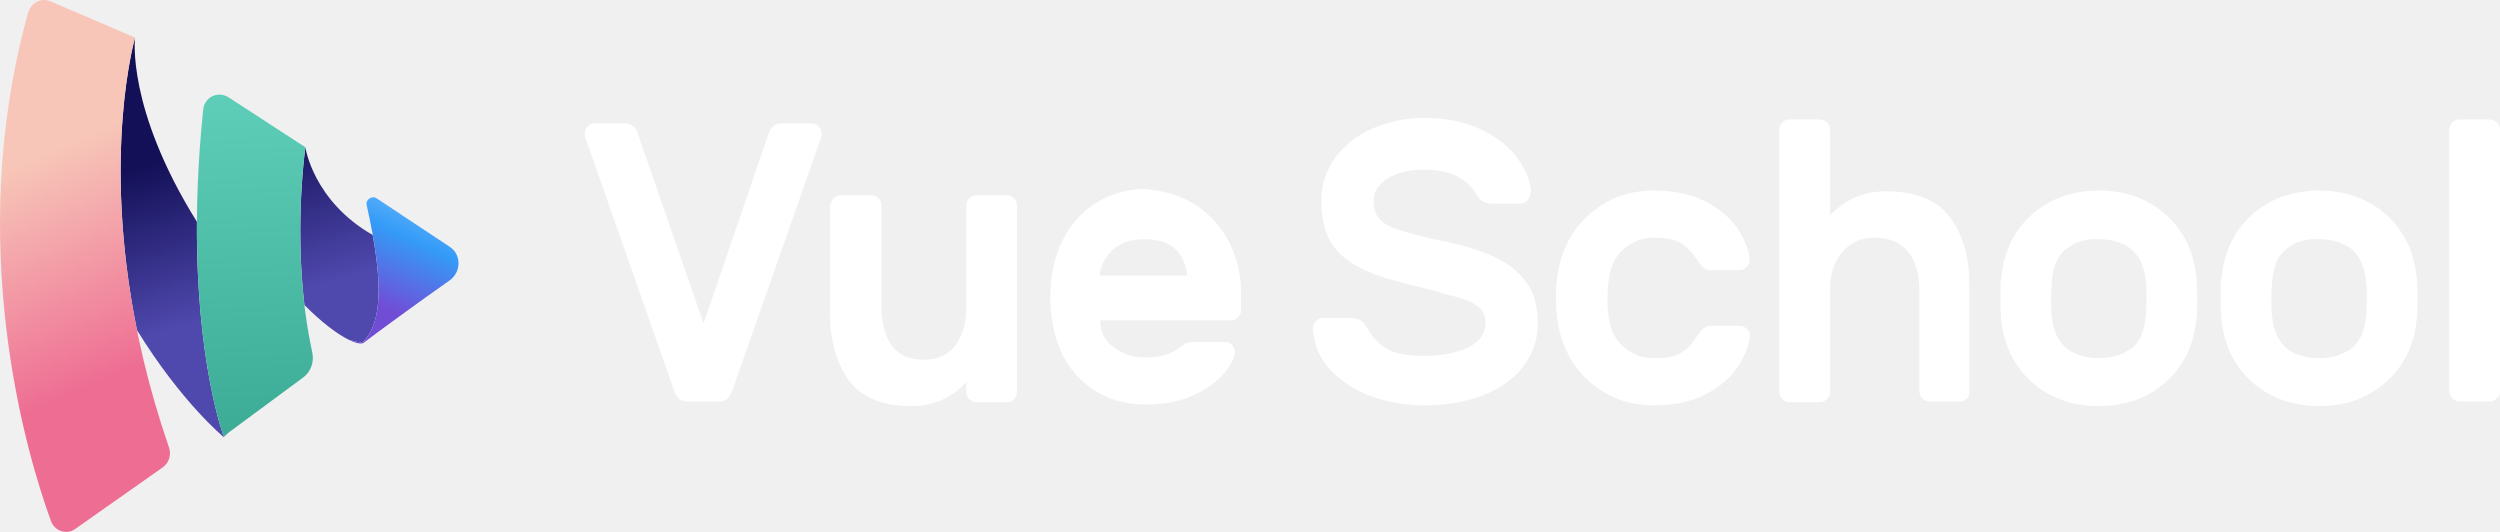
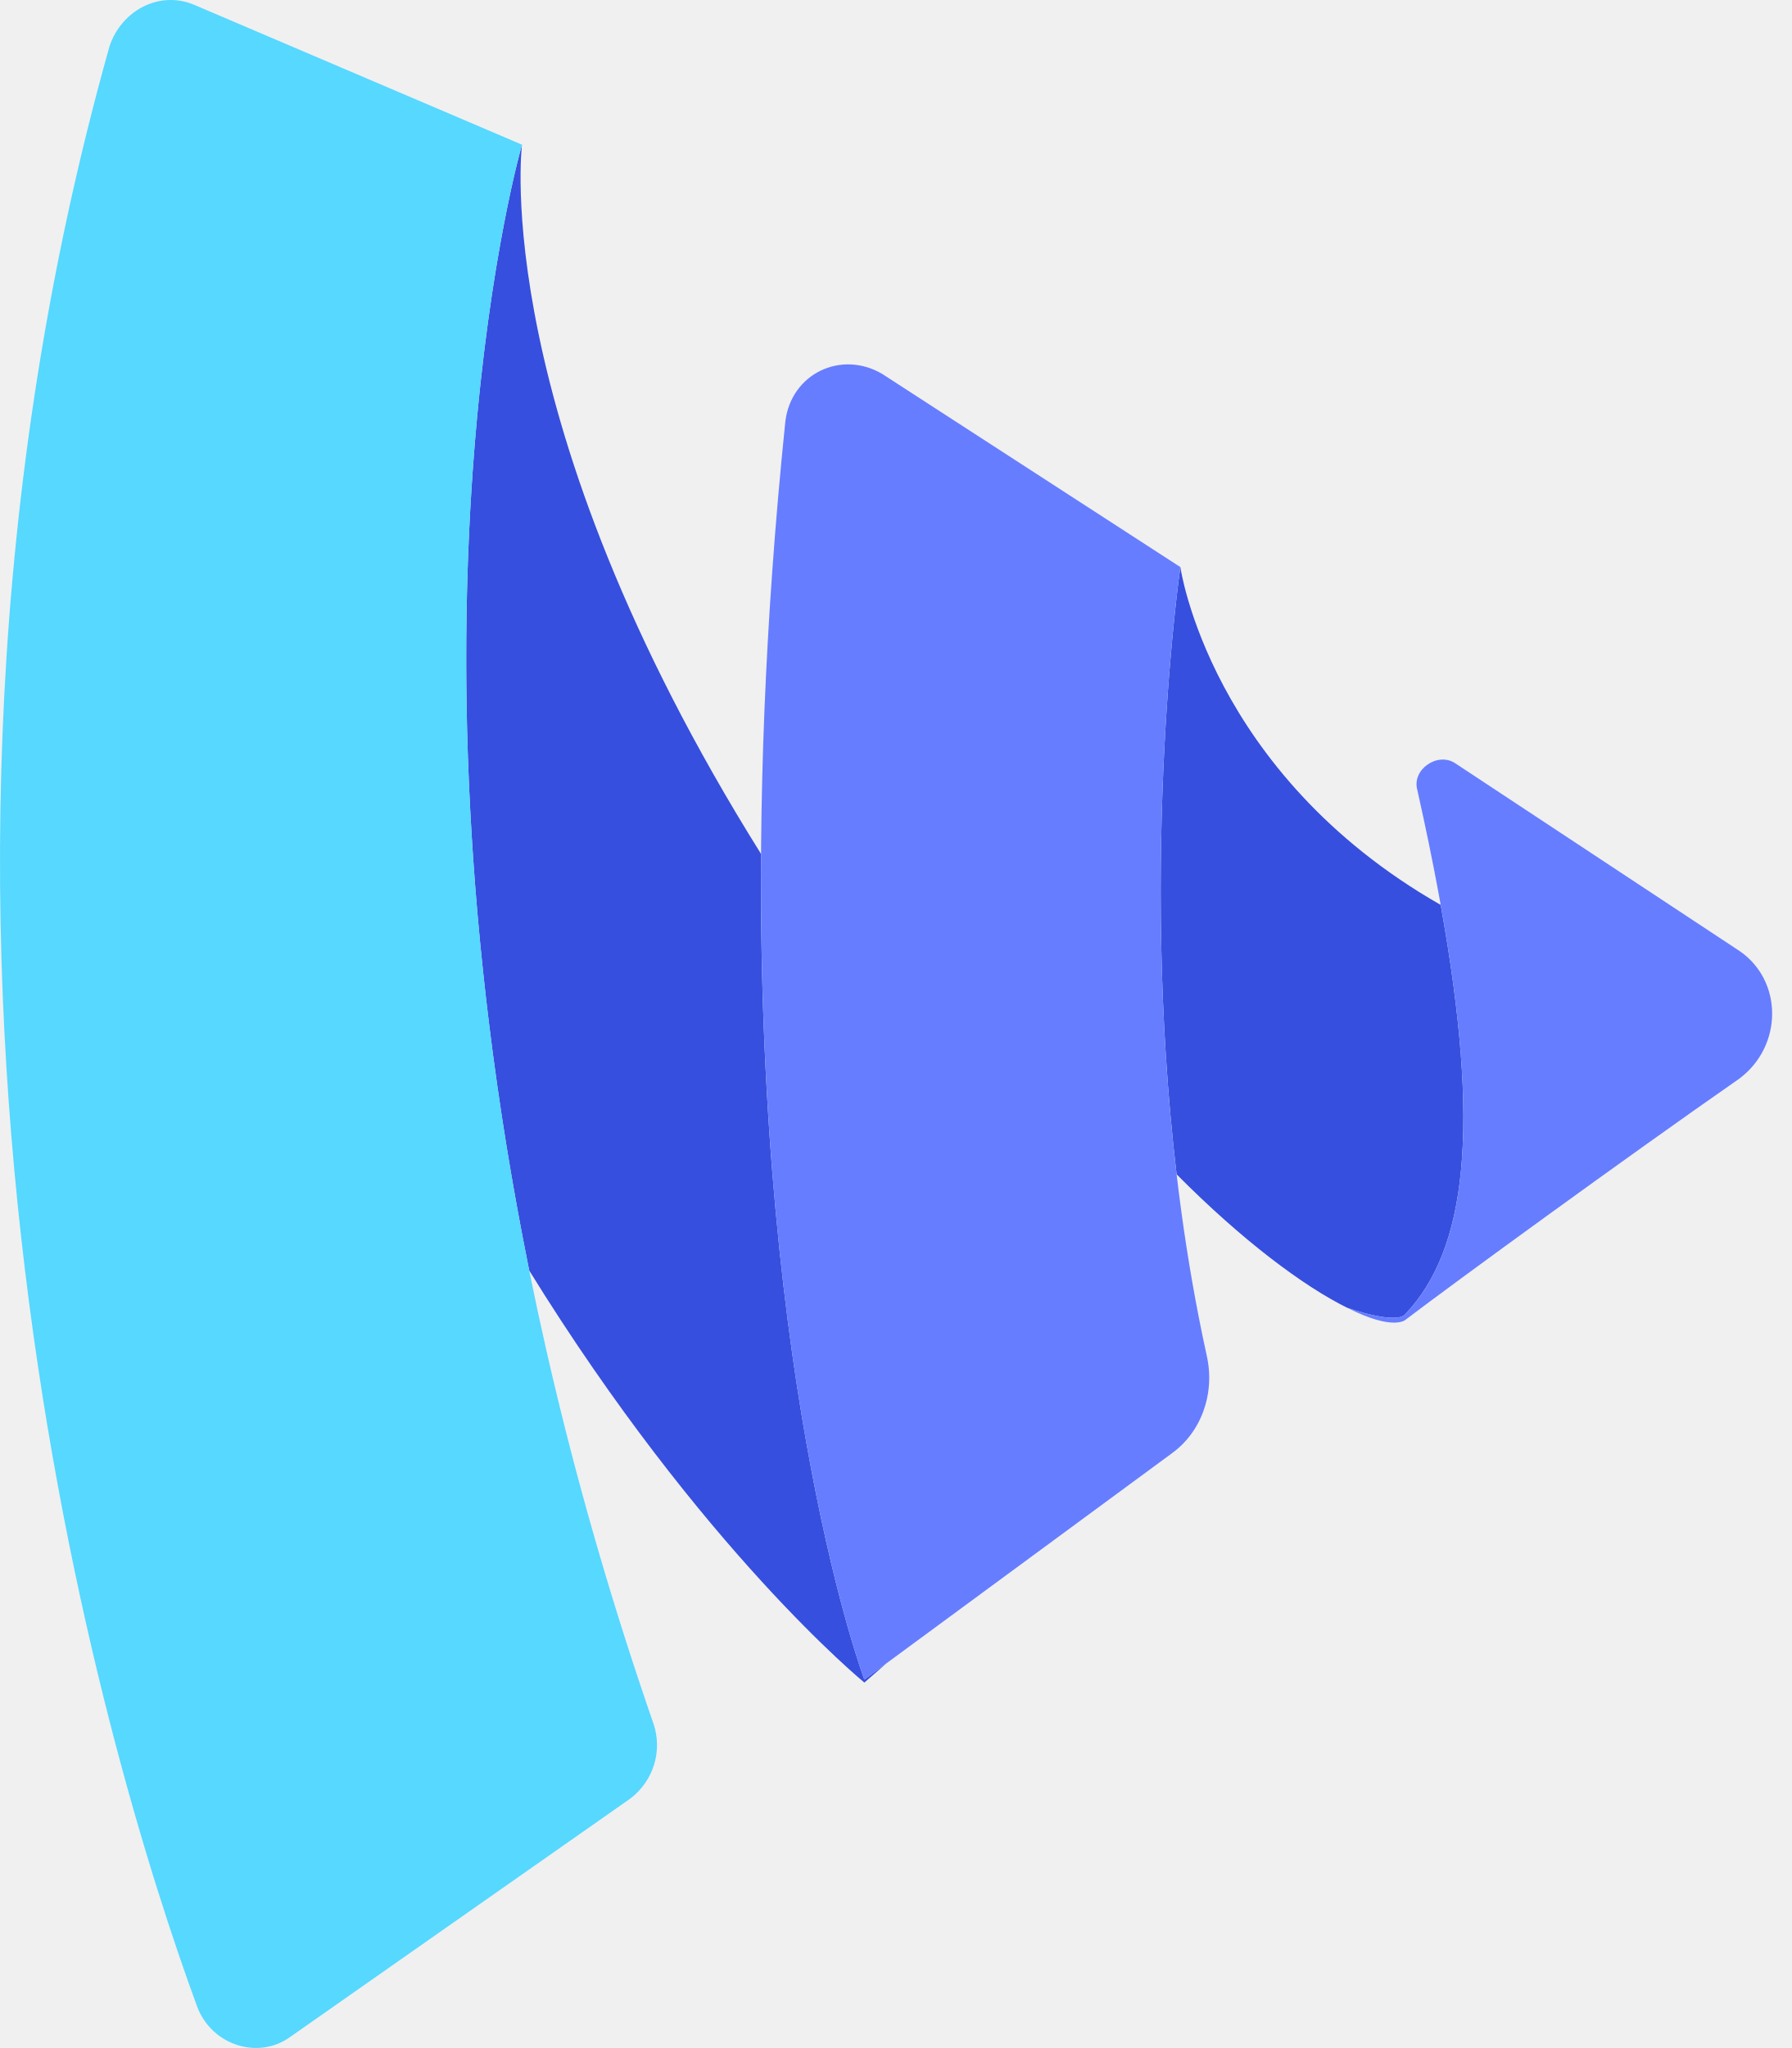
- <svg xmlns="http://www.w3.org/2000/svg" width="329" height="70" viewBox="0 0 329 70" fill="none">
-   <path d="M101.159 17.552C101.458 16.637 102.056 16.23 102.853 16.23H106.738C107.137 16.23 107.436 16.332 107.734 16.637C108.033 16.942 108.133 17.247 108.133 17.654C108.133 17.755 108.133 17.959 108.033 18.162L96.477 51.104C96.278 51.714 95.979 52.222 95.779 52.426C95.481 52.731 95.082 52.832 94.584 52.832H90.499C90.001 52.832 89.603 52.731 89.304 52.426C89.005 52.121 88.806 51.714 88.606 51.104L77.05 18.162C76.95 17.959 76.95 17.755 76.95 17.654C76.95 17.247 77.05 16.942 77.349 16.637C77.648 16.332 77.947 16.23 78.345 16.23H82.231C83.028 16.23 83.625 16.637 83.924 17.552L92.591 42.563L101.159 17.552Z" fill="white" />
-   <path d="M109.727 26.092C110.026 25.787 110.325 25.686 110.723 25.686H114.609C115.007 25.686 115.306 25.787 115.605 26.092C115.904 26.397 116.003 26.703 116.003 27.109V40.428C116.003 42.665 116.502 44.292 117.398 45.512C118.295 46.732 119.69 47.342 121.582 47.342C123.376 47.342 124.77 46.732 125.667 45.512C126.663 44.292 127.161 42.563 127.161 40.428V27.109C127.161 26.703 127.261 26.397 127.56 26.092C127.859 25.787 128.158 25.686 128.556 25.686H132.442C132.84 25.686 133.139 25.787 133.438 26.092C133.737 26.397 133.836 26.703 133.836 27.109V51.511C133.836 51.917 133.737 52.222 133.438 52.527C133.139 52.832 132.84 52.934 132.442 52.934H128.556C128.158 52.934 127.859 52.832 127.56 52.527C127.261 52.222 127.161 51.917 127.161 51.511V50.291C125.169 52.426 122.778 53.442 119.988 53.442C116.103 53.442 113.413 52.324 111.72 50.087C110.126 47.85 109.229 44.902 109.229 41.242V27.109C109.329 26.703 109.528 26.296 109.727 26.092Z" fill="white" />
-   <path d="M157.247 26.906C159.14 28.126 160.635 29.753 161.731 31.786C162.727 33.819 163.325 36.056 163.325 38.395V40.733C163.325 41.14 163.225 41.445 162.926 41.75C162.627 42.055 162.328 42.157 161.93 42.157H144.794C144.794 43.682 145.392 44.902 146.588 45.715C147.783 46.63 149.178 47.037 150.772 47.037C152.665 47.037 154.06 46.63 155.155 45.817C155.554 45.512 155.853 45.309 156.052 45.207C156.251 45.105 156.65 45.004 157.048 45.004H161.133C161.531 45.004 161.83 45.105 162.129 45.41C162.428 45.715 162.528 46.02 162.528 46.325C162.528 47.037 162.029 47.952 161.133 49.07C160.236 50.189 158.841 51.206 157.048 52.019C155.255 52.832 153.163 53.239 150.772 53.239C148.281 53.239 145.99 52.629 144.097 51.409C142.204 50.189 140.71 48.562 139.714 46.427C138.717 44.292 138.219 41.852 138.219 39.005C138.219 36.361 138.717 34.023 139.714 31.888C140.71 29.753 142.204 28.024 144.097 26.804C145.99 25.584 148.182 24.872 150.672 24.872C153.063 25.076 155.255 25.686 157.247 26.906ZM156.251 36.26C155.853 33.006 153.96 31.481 150.573 31.481C148.779 31.481 147.385 31.989 146.388 32.904C145.392 33.921 144.794 35.04 144.695 36.26H156.251Z" fill="white" />
-   <path d="M200.983 26.398C200.684 26.703 200.385 26.804 199.987 26.804H196.4C195.902 26.804 195.404 26.703 195.105 26.499C194.806 26.296 194.507 25.991 194.308 25.584C193.71 24.567 192.913 23.856 191.817 23.246C190.721 22.636 189.227 22.331 187.334 22.331C185.441 22.331 183.947 22.737 182.652 23.449C181.357 24.262 180.759 25.279 180.759 26.499C180.759 27.516 181.058 28.329 181.656 28.939C182.253 29.549 183.15 29.956 184.445 30.363C185.74 30.769 187.733 31.278 190.622 31.888C194.806 32.803 197.795 34.023 199.588 35.751C201.481 37.378 202.378 39.615 202.378 42.462C202.378 44.597 201.78 46.427 200.584 48.054C199.389 49.681 197.695 51.002 195.404 51.917C193.212 52.832 190.522 53.341 187.533 53.341C184.943 53.341 182.552 52.934 180.361 52.121C178.169 51.307 176.376 50.087 174.981 48.562C173.586 47.037 172.889 45.207 172.789 43.275C172.789 42.868 172.889 42.563 173.188 42.258C173.486 41.953 173.785 41.852 174.184 41.852H177.77C178.268 41.852 178.767 41.953 179.065 42.157C179.364 42.36 179.663 42.665 179.862 43.072C180.46 44.19 181.257 45.105 182.353 45.817C183.449 46.529 185.143 46.834 187.533 46.834C189.825 46.834 191.718 46.427 193.212 45.715C194.706 45.004 195.503 43.885 195.503 42.462C195.503 41.648 195.205 40.937 194.607 40.428C194.009 39.92 193.212 39.513 192.116 39.208C191.02 38.903 189.426 38.496 187.334 37.886C186.438 37.683 185.342 37.48 184.047 37.073C180.46 36.158 177.87 34.938 176.276 33.311C174.682 31.786 173.885 29.448 173.885 26.398C173.885 24.364 174.483 22.534 175.678 20.805C176.874 19.179 178.468 17.857 180.56 16.942C182.652 16.027 184.943 15.518 187.434 15.518C190.323 15.518 192.814 16.027 194.906 17.044C196.998 18.06 198.592 19.28 199.688 20.805C200.784 22.331 201.381 23.754 201.481 25.177C201.381 25.787 201.282 26.092 200.983 26.398Z" fill="white" />
-   <path d="M213.635 45.614C214.731 46.63 216.126 47.139 217.719 47.139C219.214 47.139 220.409 46.935 221.206 46.427C222.003 46.02 222.701 45.207 223.298 44.292C223.597 43.885 223.797 43.478 224.095 43.275C224.394 43.072 224.693 42.868 224.992 42.868H228.877C229.276 42.868 229.575 42.97 229.874 43.275C230.173 43.58 230.272 43.885 230.272 44.292C230.173 45.41 229.674 46.732 228.778 48.155C227.881 49.579 226.486 50.799 224.594 51.816C222.701 52.832 220.409 53.341 217.719 53.341C215.329 53.341 213.137 52.832 211.244 51.714C209.351 50.596 207.857 49.172 206.761 47.342C205.665 45.512 205.067 43.478 204.868 41.343C204.868 40.937 204.768 40.225 204.768 39.208C204.768 38.191 204.768 37.48 204.868 37.073C205.067 34.938 205.665 32.904 206.761 31.074C207.857 29.244 209.351 27.821 211.244 26.703C213.137 25.584 215.329 25.076 217.719 25.076C220.409 25.076 222.701 25.584 224.594 26.601C226.486 27.617 227.881 28.838 228.778 30.261C229.674 31.684 230.173 33.006 230.272 34.125C230.272 34.531 230.173 34.836 229.874 35.141C229.575 35.446 229.276 35.548 228.877 35.548H224.992C224.693 35.548 224.394 35.446 224.095 35.141C223.797 34.938 223.597 34.531 223.298 34.125C222.601 33.108 221.904 32.396 221.206 31.989C220.409 31.583 219.313 31.278 217.719 31.278C216.126 31.278 214.83 31.786 213.635 32.803C212.439 33.82 211.842 35.345 211.642 37.378C211.642 37.683 211.543 38.293 211.543 39.208C211.543 40.123 211.543 40.733 211.642 41.038C211.742 43.072 212.439 44.597 213.635 45.614Z" fill="white" />
-   <path d="M258.865 52.426C258.566 52.731 258.267 52.832 257.868 52.832H253.983C253.584 52.832 253.286 52.731 252.987 52.426C252.688 52.12 252.588 51.816 252.588 51.409V38.191C252.588 36.056 252.09 34.328 251.094 33.108C250.098 31.888 248.603 31.278 246.71 31.278C244.917 31.278 243.522 31.888 242.427 33.209C241.331 34.429 240.833 36.158 240.833 38.191V51.511C240.833 51.917 240.733 52.222 240.434 52.527C240.135 52.832 239.836 52.934 239.438 52.934H235.552C235.154 52.934 234.855 52.832 234.556 52.527C234.257 52.222 234.158 51.917 234.158 51.511V17.145C234.158 16.738 234.257 16.433 234.556 16.128C234.855 15.823 235.154 15.722 235.552 15.722H239.438C239.836 15.722 240.135 15.823 240.434 16.128C240.733 16.433 240.833 16.738 240.833 17.145V28.329C242.925 26.194 245.316 25.177 248.205 25.177C252.09 25.177 254.88 26.296 256.573 28.532C258.267 30.769 259.163 33.718 259.163 37.378V51.511C259.263 51.816 259.064 52.222 258.865 52.426Z" fill="white" />
-   <path d="M289.15 39.31C289.15 40.225 289.15 41.14 289.051 41.953C288.852 44.089 288.254 46.02 287.158 47.749C286.062 49.477 284.568 50.901 282.675 51.917C280.782 52.934 278.59 53.442 276.199 53.442C273.808 53.442 271.616 52.934 269.724 51.917C267.831 50.901 266.336 49.477 265.241 47.749C264.145 46.02 263.547 44.089 263.348 41.953C263.348 41.547 263.248 40.632 263.248 39.31C263.248 37.988 263.248 37.073 263.348 36.666C263.547 34.531 264.145 32.498 265.241 30.769C266.336 29.041 267.831 27.617 269.724 26.601C271.616 25.584 273.808 25.076 276.199 25.076C278.59 25.076 280.782 25.584 282.675 26.601C284.568 27.617 286.062 29.041 287.158 30.769C288.254 32.498 288.852 34.43 289.051 36.666C289.15 37.48 289.15 38.395 289.15 39.31ZM272.015 32.701C270.819 33.514 270.222 34.938 270.022 36.971C270.022 37.276 269.923 38.09 269.923 39.31C269.923 40.53 269.923 41.343 270.022 41.648C270.222 43.682 270.919 45.004 272.015 45.919C273.21 46.732 274.506 47.139 276.199 47.139C277.793 47.139 279.188 46.732 280.383 45.919C281.579 45.105 282.177 43.682 282.376 41.648C282.476 40.937 282.476 40.123 282.476 39.31C282.476 38.395 282.476 37.683 282.376 36.971C282.177 34.938 281.479 33.616 280.383 32.701C279.188 31.888 277.893 31.481 276.199 31.481C274.605 31.379 273.21 31.786 272.015 32.701Z" fill="white" />
-   <path d="M318.141 39.31C318.141 40.225 318.141 41.14 318.041 41.953C317.842 44.089 317.244 46.02 316.148 47.749C315.053 49.477 313.558 50.901 311.665 51.917C309.772 52.934 307.581 53.442 305.19 53.442C302.799 53.442 300.607 52.934 298.714 51.917C296.821 50.901 295.327 49.477 294.231 47.749C293.135 46.02 292.537 44.089 292.338 41.953C292.338 41.547 292.239 40.632 292.239 39.31C292.239 37.988 292.239 37.073 292.338 36.666C292.537 34.531 293.135 32.498 294.231 30.769C295.327 29.041 296.821 27.617 298.714 26.601C300.607 25.584 302.799 25.076 305.19 25.076C307.581 25.076 309.772 25.584 311.665 26.601C313.558 27.617 315.053 29.041 316.148 30.769C317.244 32.498 317.842 34.43 318.041 36.666C318.141 37.48 318.141 38.395 318.141 39.31ZM301.005 32.701C299.81 33.514 299.212 34.938 299.013 36.971C299.013 37.276 298.913 38.09 298.913 39.31C298.913 40.53 298.913 41.343 299.013 41.648C299.212 43.682 299.91 45.004 301.005 45.919C302.101 46.732 303.496 47.139 305.19 47.139C306.784 47.139 308.178 46.732 309.374 45.919C310.47 45.105 311.167 43.682 311.366 41.648C311.466 40.937 311.466 40.123 311.466 39.31C311.466 38.395 311.466 37.683 311.366 36.971C311.167 34.938 310.47 33.616 309.374 32.701C308.178 31.888 306.883 31.481 305.19 31.481C303.496 31.379 302.101 31.786 301.005 32.701Z" fill="white" />
-   <path d="M328.602 52.426C328.303 52.731 328.004 52.832 327.605 52.832H323.72C323.321 52.832 323.023 52.731 322.724 52.426C322.425 52.121 322.325 51.816 322.325 51.409V17.145C322.325 16.738 322.425 16.433 322.724 16.128C323.023 15.823 323.321 15.722 323.72 15.722H327.605C328.004 15.722 328.303 15.823 328.602 16.128C328.9 16.433 329 16.738 329 17.145V51.511C329 51.816 328.9 52.222 328.602 52.426Z" fill="white" />
-   <path d="M18.019 43.428C13.339 20.192 17.773 4.945 17.773 4.945C17.773 4.945 16.587 14.226 25.912 29.187C25.794 47.733 29.43 57.408 29.43 57.408L30.177 56.856L29.43 57.509C29.43 57.509 23.9 52.977 18.019 43.428Z" fill="url(#paint0_linear)" />
-   <path d="M40.062 40.138C42.299 42.401 44.386 43.967 45.894 44.712C45.885 44.708 45.877 44.703 45.868 44.699C45.868 44.699 47.561 45.309 47.86 44.902C49.925 42.707 50.429 38.617 49.053 30.93C41.183 26.417 40.189 19.382 40.189 19.382C40.189 19.382 38.771 29.149 40.062 40.138Z" fill="url(#paint1_linear)" />
-   <path d="M17.773 4.945C17.773 4.945 11.298 27.211 22.256 58.933C22.555 59.848 22.256 60.864 21.459 61.474L9.903 69.608C8.807 70.422 7.213 69.913 6.715 68.592C3.627 60.153 -4.841 32.193 3.726 1.589C4.125 0.369 5.42 -0.342 6.615 0.166L17.773 4.945Z" fill="url(#paint2_linear)" />
-   <path d="M39.89 49.681L29.43 57.408C29.43 57.408 23.851 42.563 26.74 14.4C26.939 12.773 28.633 11.96 30.027 12.773L40.189 19.382C40.189 19.382 38.196 33.108 41.086 46.325C41.384 47.647 40.886 48.969 39.89 49.681Z" fill="url(#paint3_linear)" />
-   <path d="M59.217 32.498L49.553 26.093C48.956 25.686 48.059 26.296 48.258 27.008C50.55 37.276 50.251 42.36 47.86 44.902C47.561 45.309 45.867 44.699 45.867 44.699C47.461 45.512 47.86 45.105 47.86 45.105C49.454 43.885 55.431 39.513 59.217 36.87C60.712 35.751 60.712 33.514 59.217 32.498Z" fill="url(#paint4_linear)" />
-   <defs>
-     <linearGradient id="paint0_linear" x1="28.891" y1="18.809" x2="35.097" y2="39.584" gradientUnits="userSpaceOnUse">
-       <stop stop-color="#131057" />
-       <stop offset="1" stop-color="#4F48AD" />
-     </linearGradient>
-     <linearGradient id="paint1_linear" x1="28.891" y1="18.809" x2="35.097" y2="39.584" gradientUnits="userSpaceOnUse">
-       <stop stop-color="#131057" />
-       <stop offset="1" stop-color="#4F48AD" />
-     </linearGradient>
-     <linearGradient id="paint2_linear" x1="18.283" y1="48.294" x2="6.186" y2="20.168" gradientUnits="userSpaceOnUse">
-       <stop stop-color="#EE6D93" />
-       <stop offset="1" stop-color="#F7C6B8" />
-     </linearGradient>
-     <linearGradient id="paint3_linear" x1="32.7" y1="56.698" x2="30.824" y2="12.448" gradientUnits="userSpaceOnUse">
-       <stop stop-color="#3CAC96" />
-       <stop offset="1" stop-color="#5FCEB8" />
-     </linearGradient>
-     <linearGradient id="paint4_linear" x1="53.417" y1="22.371" x2="46.17" y2="38.485" gradientUnits="userSpaceOnUse">
-       <stop stop-color="#80C3FF" />
-       <stop offset="0.455" stop-color="#349BF7" />
-       <stop offset="1" stop-color="#714DD6" />
-     </linearGradient>
-   </defs>
+ <svg xmlns="http://www.w3.org/2000/svg" width="42" height="48" viewBox="0 0 42 48">
+   <g fill="none">
+     <path fill="#364FDE" d="M12.407 29.78c-3.223-15.934-.17-26.39-.17-26.39s-.816 6.365 5.604 16.624c-.081 12.717 2.422 19.351 2.422 19.351l.514-.378-.514.448s-3.807-3.108-7.856-9.656zM27.583 27.523c1.54 1.552 2.978 2.626 4.016 3.137l-.018-.01s1.166.419 1.372.14c1.421-1.505 1.769-4.31.821-9.581-5.419-3.095-6.103-7.918-6.103-7.918s-.976 6.697-.088 14.232z" />
+     <path fill="#56D8FF" d="M12.237 3.39S7.78 18.66 15.324 40.412c.206.627 0 1.325-.549 1.743L6.818 47.73c-.754.558-1.852.21-2.195-.697C2.497 41.248-3.333 22.075 2.566 1.09 2.84.253 3.732-.235 4.555.114l7.682 3.277z" />
+     <path fill="#667DFF" d="M27.465 34.067l-7.202 5.298s-3.841-10.179-1.852-29.49c.137-1.116 1.303-1.674 2.263-1.116l6.997 4.532s-1.372 9.412.617 18.475c.206.906-.137 1.813-.823 2.3zM40.772 22.284l-6.653-4.392c-.412-.279-1.03.14-.892.627 1.578 7.042 1.372 10.528-.274 12.27-.206.28-1.372-.139-1.372-.139 1.097.558 1.372.28 1.372.28 1.097-.837 5.213-3.835 7.82-5.648 1.028-.767 1.028-2.3 0-2.998z" />
+   </g>
</svg>
